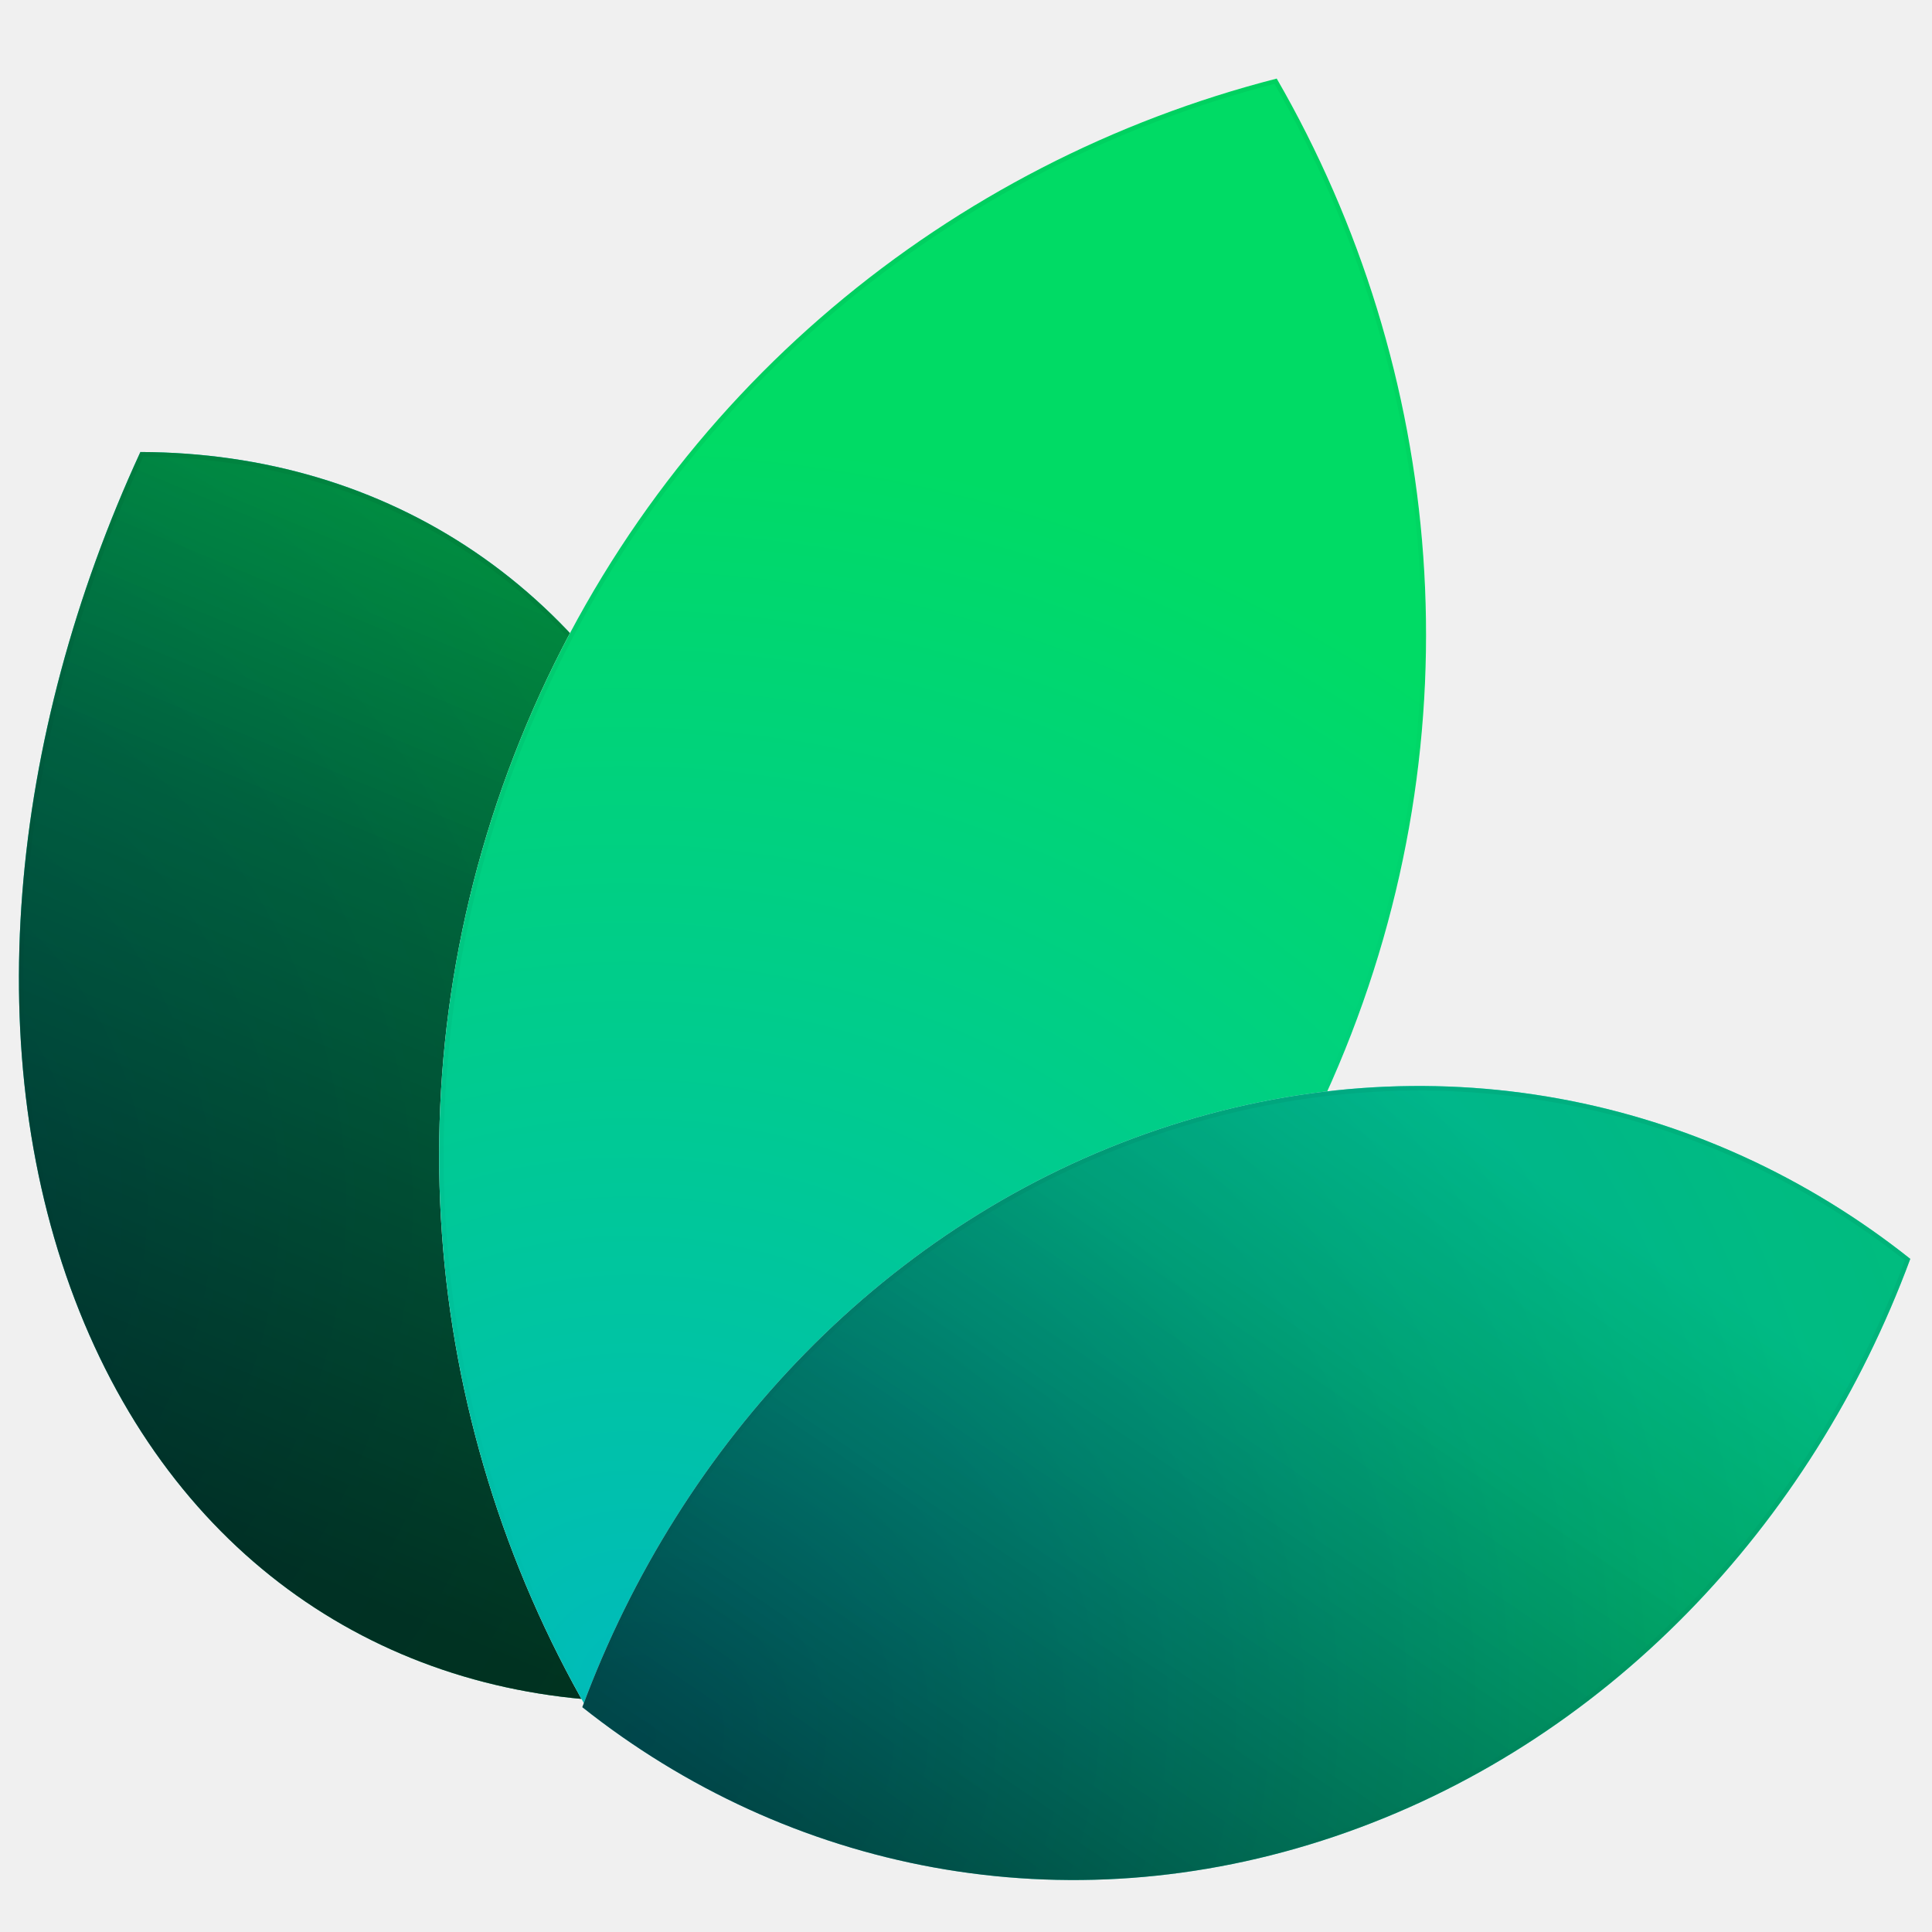
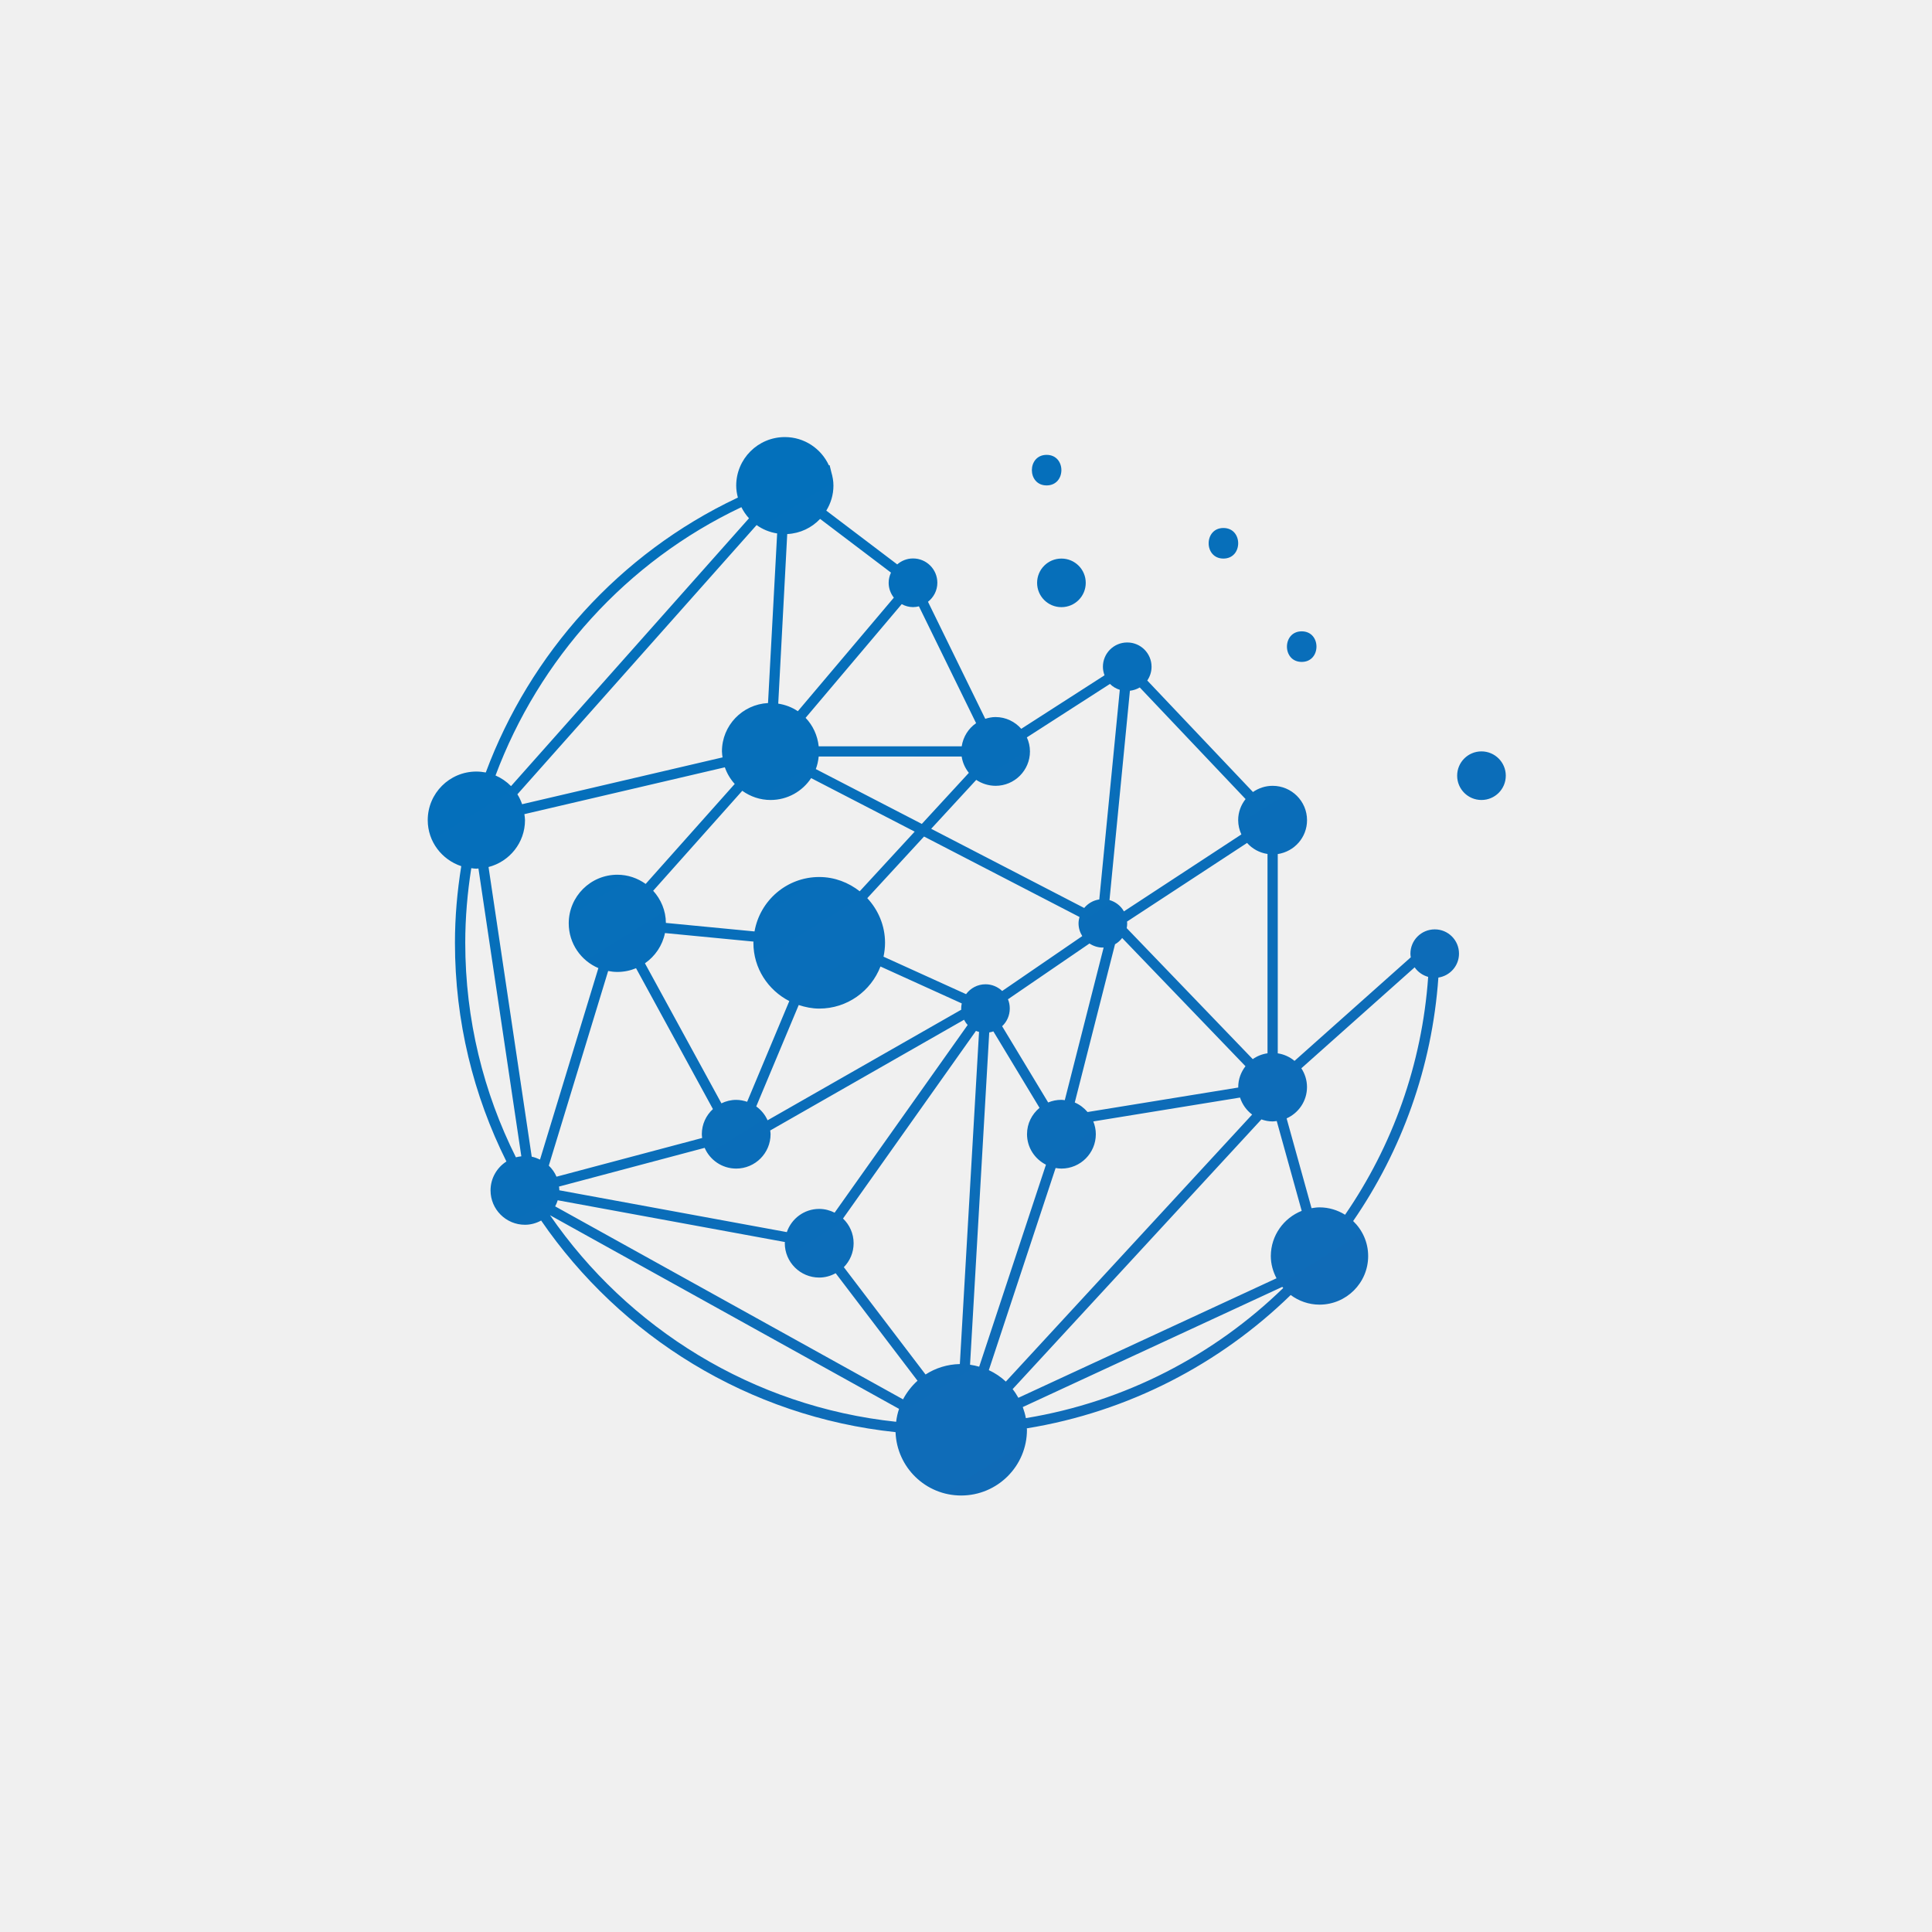
- <svg xmlns="http://www.w3.org/2000/svg" width="24" height="24" viewBox="0 0 24 24" fill="none">
-   <path d="M7.953 21.139C4.896 21.13 2.255 19.458 0.987 16.29C-0.28 13.121 0.109 9.163 1.744 5.615C4.801 5.624 7.442 7.296 8.71 10.465C9.977 13.633 9.588 17.591 7.953 21.139Z" fill="white" />
-   <path d="M7.953 21.139C4.896 21.13 2.255 19.458 0.987 16.29C-0.28 13.121 0.109 9.163 1.744 5.615C4.801 5.624 7.442 7.296 8.71 10.465C9.977 13.633 9.588 17.591 7.953 21.139Z" fill="url(#paint0_radial_101_2703)" />
-   <path d="M7.953 21.139C4.896 21.13 2.255 19.458 0.987 16.29C-0.28 13.121 0.109 9.163 1.744 5.615C4.801 5.624 7.442 7.296 8.71 10.465C9.977 13.633 9.588 17.591 7.953 21.139Z" fill="black" fill-opacity="0.5" style="mix-blend-mode:hard-light" />
-   <path d="M7.953 21.139C4.896 21.13 2.255 19.458 0.987 16.29C-0.28 13.121 0.109 9.163 1.744 5.615C4.801 5.624 7.442 7.296 8.71 10.465C9.977 13.633 9.588 17.591 7.953 21.139Z" fill="url(#paint1_linear_101_2703)" fill-opacity="0.5" style="mix-blend-mode:hard-light" />
-   <path d="M8.684 10.476C9.945 13.63 9.561 17.572 7.935 21.111C4.897 21.096 2.274 19.431 1.013 16.279C-0.248 13.124 0.136 9.182 1.762 5.643C4.8 5.659 7.423 7.324 8.684 10.476Z" stroke="url(#paint2_linear_101_2703)" stroke-opacity="0.05" stroke-width="0.056" />
-   <path d="M7.31 21.257C11.354 20.221 14.884 17.375 16.628 13.236C18.373 9.097 17.945 4.587 15.86 0.976C11.816 2.012 8.287 4.858 6.542 8.998C4.797 13.137 5.225 17.646 7.31 21.257Z" fill="white" />
-   <path d="M7.31 21.257C11.354 20.221 14.884 17.375 16.628 13.236C18.373 9.097 17.945 4.587 15.86 0.976C11.816 2.012 8.287 4.858 6.542 8.998C4.797 13.137 5.225 17.646 7.31 21.257Z" fill="url(#paint3_radial_101_2703)" />
-   <path d="M16.603 13.225C14.864 17.349 11.351 20.187 7.324 21.225C5.253 17.624 4.829 13.132 6.568 9.009C8.306 4.885 11.819 2.047 15.846 1.009C17.918 4.61 18.341 9.101 16.603 13.225Z" stroke="url(#paint4_linear_101_2703)" stroke-opacity="0.05" stroke-width="0.056" />
-   <path d="M7.234 21.207C9.789 23.237 13.21 23.951 16.577 22.814C19.944 21.677 22.506 18.945 23.73 15.638C21.175 13.608 17.754 12.894 14.387 14.031C11.02 15.168 8.458 17.901 7.234 21.207Z" fill="white" />
-   <path d="M7.234 21.207C9.789 23.237 13.21 23.951 16.577 22.814C19.944 21.677 22.506 18.945 23.73 15.638C21.175 13.608 17.754 12.894 14.387 14.031C11.02 15.168 8.458 17.901 7.234 21.207Z" fill="url(#paint5_radial_101_2703)" />
-   <path d="M7.234 21.207C9.789 23.237 13.21 23.951 16.577 22.814C19.944 21.677 22.506 18.945 23.73 15.638C21.175 13.608 17.754 12.894 14.387 14.031C11.02 15.168 8.458 17.901 7.234 21.207Z" fill="black" fill-opacity="0.2" style="mix-blend-mode:hard-light" />
-   <path d="M7.234 21.207C9.789 23.237 13.21 23.951 16.577 22.814C19.944 21.677 22.506 18.945 23.73 15.638C21.175 13.608 17.754 12.894 14.387 14.031C11.02 15.168 8.458 17.901 7.234 21.207Z" fill="url(#paint6_linear_101_2703)" fill-opacity="0.5" style="mix-blend-mode:hard-light" />
-   <path d="M16.568 22.787C13.218 23.918 9.814 23.212 7.267 21.198C8.492 17.907 11.044 15.189 14.396 14.058C17.747 12.927 21.15 13.633 23.697 15.648C22.472 18.938 19.92 21.656 16.568 22.787Z" stroke="url(#paint7_linear_101_2703)" stroke-opacity="0.05" stroke-width="0.056" />
+ <svg xmlns="http://www.w3.org/2000/svg" width="5000" zoomAndPan="magnify" viewBox="0 0 375 375" height="5000" preserveAspectRatio="xMidYMid meet" version="1.0">
  <defs>
-     <radialGradient id="paint0_radial_101_2703" cx="0" cy="0" r="1" gradientUnits="userSpaceOnUse" gradientTransform="translate(-3.00503 15.023) rotate(-10.029) scale(17.9572 17.784)">
-       <stop stop-color="#00B0BB" />
-       <stop offset="1" stop-color="#00DB65" />
-     </radialGradient>
-     <linearGradient id="paint1_linear_101_2703" x1="7.39" y1="4.813" x2="1.63" y2="18.689" gradientUnits="userSpaceOnUse">
-       <stop stop-color="#18E299" />
-       <stop offset="1" />
-     </linearGradient>
-     <linearGradient id="paint2_linear_101_2703" x1="7.948" y1="8.016" x2="1.761" y2="18.746" gradientUnits="userSpaceOnUse">
-       <stop />
-       <stop offset="1" stop-opacity="0" />
-     </linearGradient>
-     <radialGradient id="paint3_radial_101_2703" cx="0" cy="0" r="1" gradientUnits="userSpaceOnUse" gradientTransform="translate(8.11404 20.8822) rotate(-75.7542) scale(21.6246 23.7772)">
-       <stop stop-color="#00BBBB" />
-       <stop offset="0.713" stop-color="#00DB65" />
-     </radialGradient>
-     <linearGradient id="paint4_linear_101_2703" x1="7.602" y1="5.871" x2="15.556" y2="16.372" gradientUnits="userSpaceOnUse">
-       <stop />
-       <stop offset="1" stop-opacity="0" />
-     </linearGradient>
-     <radialGradient id="paint5_radial_101_2703" cx="0" cy="0" r="1" gradientUnits="userSpaceOnUse" gradientTransform="translate(7.84537 21.5181) rotate(-20.3525) scale(18.5603 17.32)">
-       <stop stop-color="#00B0BB" />
-       <stop offset="1" stop-color="#00DB65" />
-     </radialGradient>
-     <linearGradient id="paint6_linear_101_2703" x1="16.808" y1="13.007" x2="10.041" y2="22.994" gradientUnits="userSpaceOnUse">
-       <stop stop-color="#00B1BC" />
-       <stop offset="1" />
-     </linearGradient>
-     <linearGradient id="paint7_linear_101_2703" x1="16.808" y1="13.007" x2="14.169" y2="23.841" gradientUnits="userSpaceOnUse">
-       <stop />
-       <stop offset="1" stop-opacity="0" />
+     <g />
+     <clipPath id="cc9c704c91">
+       <path d="M 83.023 84.809 L 292.273 84.809 L 292.273 290.309 L 83.023 290.309 Z M 83.023 84.809 " clip-rule="nonzero" />
+     </clipPath>
+     <clipPath id="e0b436185d">
+       <path d="M 206.02 108.418 C 208.633 108.418 210.742 110.523 210.742 113.133 C 210.742 115.742 208.633 117.848 206.02 117.848 C 203.41 117.848 201.301 115.742 201.301 113.133 C 201.301 110.523 203.41 108.418 206.02 108.418 Z M 283.191 185.098 C 283.191 187.457 281.457 189.395 279.188 189.746 C 277.961 207.195 272.035 223.367 262.645 237.004 C 264.434 238.723 265.559 241.121 265.559 243.801 C 265.559 249.008 261.328 253.23 256.117 253.23 C 254.016 253.23 252.09 252.52 250.523 251.363 C 236.785 264.742 219.059 274.031 199.301 277.242 C 199.301 277.332 199.332 277.426 199.332 277.516 C 199.332 284.566 193.609 290.277 186.559 290.277 C 179.656 290.277 174.074 284.801 173.824 277.977 C 145.301 274.977 120.484 259.402 105.035 236.906 C 104.094 237.418 103.039 237.727 101.895 237.727 C 98.207 237.727 95.215 234.738 95.215 231.055 C 95.215 228.699 96.449 226.629 98.297 225.445 C 91.91 212.652 88.305 198.242 88.305 183 C 88.305 177.973 88.746 173.008 89.531 168.121 C 85.766 166.875 83.023 163.363 83.023 159.191 C 83.023 153.98 87.25 149.758 92.461 149.758 C 93.086 149.758 93.699 149.828 94.289 149.938 C 102.867 126.91 120.172 107.484 143.059 96.656 C 143.109 96.637 143.16 96.617 143.223 96.586 C 143.031 95.844 142.898 95.07 142.898 94.27 C 142.898 89.059 147.129 84.836 152.34 84.836 C 156.137 84.836 159.402 87.094 160.887 90.324 C 160.938 90.312 160.988 90.293 161.027 90.285 L 161.367 91.68 C 161.609 92.5 161.77 93.355 161.77 94.258 C 161.77 96.043 161.25 97.699 160.383 99.113 L 174.152 109.551 C 174.977 108.836 176.043 108.395 177.219 108.395 C 179.828 108.395 181.938 110.504 181.938 113.113 C 181.938 114.617 181.223 115.941 180.121 116.805 L 191.238 139.523 C 191.871 139.32 192.531 139.18 193.234 139.18 C 195.234 139.18 197.004 140.074 198.227 141.461 L 214.387 131.074 C 214.195 130.551 214.074 130 214.074 129.418 C 214.074 126.809 216.184 124.703 218.797 124.703 C 221.406 124.703 223.516 126.809 223.516 129.418 C 223.516 130.41 223.203 131.324 222.684 132.086 L 243.199 153.73 C 244.285 152.98 245.59 152.527 247.016 152.527 C 250.703 152.527 253.695 155.516 253.695 159.199 C 253.695 162.543 251.227 165.289 248.012 165.773 L 248.012 204.453 C 249.246 204.637 250.352 205.156 251.266 205.918 L 273.832 185.812 C 273.801 185.578 273.762 185.348 273.762 185.109 C 273.762 182.5 275.871 180.391 278.484 180.391 C 281.082 180.383 283.191 182.488 283.191 185.098 Z M 242.055 163.613 L 218.754 178.879 C 218.766 178.988 218.785 179.098 218.785 179.219 C 218.785 179.539 218.754 179.852 218.695 180.152 L 243.16 205.578 C 243.996 204.984 244.969 204.594 246.023 204.445 L 246.023 165.754 C 244.445 165.52 243.07 164.75 242.055 163.613 Z M 240.34 211.008 C 240.34 209.473 240.871 208.086 241.746 206.953 L 217.812 182.066 C 217.43 182.559 216.969 182.973 216.426 183.281 L 208.613 213.996 C 209.586 214.41 210.418 215.051 211.094 215.844 L 240.359 211.086 C 240.348 211.059 240.34 211.035 240.34 211.008 Z M 157.441 151.031 C 155.754 153.59 152.863 155.277 149.566 155.277 C 147.508 155.277 145.633 154.605 144.074 153.492 L 126.781 172.898 C 128.285 174.551 129.23 176.73 129.25 179.137 L 146.453 180.793 C 147.5 174.805 152.711 170.227 159.008 170.227 C 161.992 170.227 164.691 171.293 166.871 172.996 L 177.539 161.418 Z M 178.926 159.922 L 188.055 150.008 C 187.332 149.105 186.84 148.031 186.656 146.836 L 158.91 146.836 C 158.816 147.691 158.648 148.512 158.348 149.277 Z M 186.566 195.766 C 186.566 195.422 186.605 195.082 186.676 194.762 L 170.898 187.598 C 169.051 192.375 164.441 195.766 159.008 195.766 C 157.613 195.766 156.285 195.484 155.031 195.074 L 146.785 214.758 C 147.742 215.441 148.504 216.363 148.984 217.449 L 186.586 195.977 C 186.578 195.895 186.566 195.836 186.566 195.766 Z M 125.184 186.977 L 140.027 214.156 C 140.902 213.734 141.863 213.484 142.898 213.484 C 143.645 213.484 144.344 213.637 145.02 213.855 L 153.203 194.309 C 149.086 192.191 146.234 187.949 146.234 183 C 146.234 182.922 146.254 182.84 146.254 182.762 L 129.07 181.105 C 128.578 183.531 127.152 185.609 125.184 186.977 Z M 136.773 222.797 L 108.5 230.312 C 108.531 230.555 108.57 230.785 108.57 231.035 L 152.723 239.152 C 153.625 236.535 156.086 234.648 159.008 234.648 C 160.094 234.648 161.098 234.93 162 235.379 L 187.824 198.945 C 187.543 198.645 187.309 198.305 187.121 197.934 L 149.496 219.426 C 149.527 219.668 149.566 219.906 149.566 220.148 C 149.566 223.832 146.574 226.82 142.891 226.82 C 140.156 226.82 137.797 225.164 136.773 222.797 Z M 191.289 191.047 C 192.543 191.047 193.68 191.551 194.52 192.352 L 210.066 181.695 C 209.617 180.973 209.344 180.133 209.344 179.219 C 209.344 178.785 209.426 178.387 209.527 177.984 L 179.355 162.371 L 168.34 174.332 C 170.457 176.609 171.785 179.641 171.785 183 C 171.785 183.926 171.672 184.828 171.492 185.691 L 187.512 192.965 C 188.363 191.812 189.73 191.047 191.289 191.047 Z M 194.512 199.188 L 203.449 213.988 C 204.242 213.656 205.105 213.477 206.012 213.477 C 206.242 213.477 206.453 213.516 206.672 213.547 L 214.215 183.914 C 214.164 183.914 214.125 183.926 214.074 183.926 C 213.113 183.926 212.219 183.633 211.465 183.133 L 195.645 193.957 C 195.879 194.512 195.996 195.113 195.996 195.746 C 195.996 197.121 195.426 198.332 194.512 199.188 Z M 215.352 174.703 C 216.555 175.043 217.551 175.836 218.152 176.898 L 240.949 161.961 C 240.559 161.105 240.328 160.172 240.328 159.18 C 240.328 157.633 240.879 156.219 241.766 155.098 L 221.227 133.434 C 220.652 133.773 220.012 133.992 219.316 134.074 Z M 189.488 151.375 L 180.742 160.867 L 210.441 176.238 C 211.164 175.363 212.188 174.754 213.371 174.582 L 217.352 133.895 C 216.625 133.664 215.965 133.281 215.441 132.75 L 199.312 143.125 C 199.695 143.957 199.914 144.883 199.914 145.855 C 199.914 149.535 196.922 152.527 193.234 152.527 C 191.852 152.516 190.562 152.094 189.488 151.375 Z M 156.367 139.332 C 157.773 140.797 158.676 142.723 158.91 144.859 L 186.668 144.859 C 186.949 143.004 187.973 141.391 189.461 140.367 L 178.363 117.688 C 178 117.777 177.617 117.84 177.227 117.84 C 176.422 117.84 175.68 117.617 175.02 117.266 Z M 151.055 136.574 C 152.449 136.793 153.746 137.285 154.859 138.047 L 173.492 116.004 C 172.879 115.211 172.488 114.215 172.488 113.133 C 172.488 112.422 172.656 111.746 172.938 111.145 L 159.18 100.719 C 157.562 102.438 155.324 103.531 152.801 103.66 Z M 100.426 154.172 C 100.809 154.773 101.102 155.418 101.34 156.098 L 140.246 147.008 C 140.199 146.625 140.129 146.246 140.129 145.844 C 140.129 140.809 144.094 136.723 149.074 136.461 L 150.844 103.539 C 149.367 103.309 148.012 102.746 146.855 101.914 Z M 96.18 150.52 C 97.312 151.012 98.336 151.715 99.191 152.586 L 145.379 100.598 C 144.789 99.957 144.297 99.227 143.902 98.441 C 121.527 109.027 104.594 128.012 96.18 150.52 Z M 101.191 224.441 L 92.863 168.57 C 92.723 168.582 92.602 168.613 92.461 168.613 C 92.121 168.613 91.801 168.551 91.477 168.512 C 90.727 173.258 90.305 178.094 90.305 182.98 C 90.305 197.941 93.859 212.082 100.137 224.633 C 100.469 224.543 100.828 224.484 101.191 224.441 Z M 116.145 187.906 C 112.762 186.473 110.391 183.121 110.391 179.219 C 110.391 174.012 114.617 169.785 119.832 169.785 C 121.879 169.785 123.766 170.457 125.324 171.57 L 142.609 152.164 C 141.766 151.234 141.113 150.141 140.691 148.934 L 101.781 158.027 C 101.832 158.406 101.902 158.789 101.902 159.191 C 101.902 163.574 98.891 167.238 94.824 168.289 L 103.207 224.512 C 103.781 224.625 104.312 224.836 104.816 225.074 Z M 106.523 226.25 C 107.156 226.852 107.668 227.582 108.02 228.395 L 136.289 220.879 C 136.262 220.641 136.223 220.398 136.223 220.148 C 136.223 218.211 137.055 216.484 138.379 215.27 L 123.457 187.93 C 122.34 188.391 121.117 188.652 119.832 188.652 C 119.219 188.652 118.625 188.582 118.043 188.469 Z M 174.504 273.461 L 106.754 235.871 C 121.867 257.816 146.094 273.02 173.941 275.969 C 174.043 275.105 174.234 274.262 174.504 273.461 Z M 178.09 268 L 162.203 247.129 C 161.25 247.652 160.172 247.973 159.008 247.973 C 155.324 247.973 152.328 244.984 152.328 241.301 C 152.328 241.23 152.352 241.16 152.352 241.078 L 108.25 232.973 C 108.121 233.383 107.961 233.785 107.758 234.156 L 175.277 271.613 C 176 270.25 176.945 269.023 178.09 268 Z M 190.031 200.289 C 189.832 200.23 189.621 200.18 189.43 200.098 L 163.629 236.516 C 164.895 237.727 165.688 239.426 165.688 241.309 C 165.688 243.117 164.965 244.754 163.789 245.957 L 179.648 266.789 C 181.574 265.543 183.855 264.812 186.305 264.762 Z M 190.062 265.273 L 203.02 226.066 C 200.848 224.965 199.344 222.738 199.344 220.137 C 199.344 218.07 200.297 216.254 201.773 215.031 L 192.812 200.191 C 192.555 200.281 192.293 200.352 192.012 200.391 L 188.285 264.891 C 188.887 264.98 189.48 265.113 190.062 265.273 Z M 243.039 216.336 C 241.945 215.512 241.121 214.367 240.691 213.035 L 212.207 217.668 C 212.52 218.441 212.699 219.273 212.699 220.148 C 212.699 223.832 209.707 226.82 206.02 226.82 C 205.641 226.82 205.27 226.77 204.895 226.711 L 191.93 265.945 C 193.156 266.508 194.262 267.258 195.234 268.164 Z M 249.074 250 C 249.016 249.93 248.957 249.852 248.895 249.781 L 198.52 273.109 C 198.77 273.801 198.98 274.516 199.121 275.258 C 218.375 272.094 235.66 263.035 249.074 250 Z M 252.66 235.027 L 247.812 217.59 C 247.539 217.621 247.277 217.668 247.008 217.668 C 246.242 217.668 245.52 217.52 244.836 217.277 L 196.551 269.629 C 196.973 270.16 197.332 270.711 197.664 271.312 L 247.77 248.113 C 247.086 246.809 246.664 245.355 246.664 243.777 C 246.688 239.797 249.168 236.414 252.66 235.027 Z M 277.207 189.613 C 276.133 189.312 275.199 188.66 274.586 187.758 L 252.59 207.355 C 253.273 208.398 253.688 209.652 253.688 210.996 C 253.688 213.707 252.059 216.035 249.73 217.078 L 254.57 234.508 C 255.07 234.426 255.586 234.348 256.117 234.348 C 257.945 234.348 259.633 234.887 261.078 235.781 C 270.238 222.465 276.012 206.66 277.207 189.613 Z M 287.551 145.844 C 284.941 145.844 282.832 147.953 282.832 150.559 C 282.832 153.168 284.941 155.277 287.551 155.277 C 290.164 155.277 292.273 153.168 292.273 150.559 C 292.273 147.961 290.152 145.844 287.551 145.844 Z M 203.148 94.219 C 206.965 94.219 206.977 88.289 203.148 88.289 C 199.332 88.289 199.332 94.219 203.148 94.219 Z M 252.66 128.477 C 256.477 128.477 256.488 122.543 252.66 122.543 C 248.844 122.543 248.836 128.477 252.66 128.477 Z M 237.465 108.418 C 241.281 108.418 241.293 102.484 237.465 102.484 C 233.648 102.484 233.641 108.418 237.465 108.418 Z M 237.465 108.418 " clip-rule="nonzero" />
+     </clipPath>
+     <linearGradient x1="1820.417" gradientTransform="matrix(0.100432, 0, 0, 0.100343, 83.0219, 84.83566)" y1="2211.288" x2="319.071" gradientUnits="userSpaceOnUse" y2="-198.766" id="e3f5f2a339">
+       <stop stop-opacity="1" stop-color="rgb(7.516%, 41.669%, 71.579%)" offset="0" />
+       <stop stop-opacity="1" stop-color="rgb(7.397%, 41.71%, 71.613%)" offset="0.031" />
+       <stop stop-opacity="1" stop-color="rgb(7.161%, 41.794%, 71.68%)" offset="0.062" />
+       <stop stop-opacity="1" stop-color="rgb(6.924%, 41.876%, 71.745%)" offset="0.094" />
+       <stop stop-opacity="1" stop-color="rgb(6.688%, 41.959%, 71.812%)" offset="0.125" />
+       <stop stop-opacity="1" stop-color="rgb(6.45%, 42.043%, 71.88%)" offset="0.156" />
+       <stop stop-opacity="1" stop-color="rgb(6.213%, 42.125%, 71.947%)" offset="0.188" />
+       <stop stop-opacity="1" stop-color="rgb(5.977%, 42.207%, 72.012%)" offset="0.219" />
+       <stop stop-opacity="1" stop-color="rgb(5.74%, 42.29%, 72.079%)" offset="0.25" />
+       <stop stop-opacity="1" stop-color="rgb(5.504%, 42.374%, 72.147%)" offset="0.281" />
+       <stop stop-opacity="1" stop-color="rgb(5.267%, 42.456%, 72.214%)" offset="0.312" />
+       <stop stop-opacity="1" stop-color="rgb(5.031%, 42.538%, 72.279%)" offset="0.344" />
+       <stop stop-opacity="1" stop-color="rgb(4.794%, 42.621%, 72.346%)" offset="0.375" />
+       <stop stop-opacity="1" stop-color="rgb(4.556%, 42.705%, 72.414%)" offset="0.388" />
+       <stop stop-opacity="1" stop-color="rgb(4.439%, 42.746%, 72.447%)" offset="0.406" />
+       <stop stop-opacity="1" stop-color="rgb(4.32%, 42.787%, 72.481%)" offset="0.438" />
+       <stop stop-opacity="1" stop-color="rgb(4.083%, 42.87%, 72.546%)" offset="0.469" />
+       <stop stop-opacity="1" stop-color="rgb(3.847%, 42.953%, 72.614%)" offset="0.5" />
+       <stop stop-opacity="1" stop-color="rgb(3.61%, 43.036%, 72.681%)" offset="0.531" />
+       <stop stop-opacity="1" stop-color="rgb(3.374%, 43.118%, 72.748%)" offset="0.562" />
+       <stop stop-opacity="1" stop-color="rgb(3.137%, 43.201%, 72.813%)" offset="0.594" />
+       <stop stop-opacity="1" stop-color="rgb(2.901%, 43.285%, 72.881%)" offset="0.612" />
+       <stop stop-opacity="1" stop-color="rgb(2.783%, 43.326%, 72.914%)" offset="0.625" />
+       <stop stop-opacity="1" stop-color="rgb(2.664%, 43.367%, 72.948%)" offset="0.656" />
+       <stop stop-opacity="1" stop-color="rgb(2.426%, 43.449%, 73.015%)" offset="0.688" />
+       <stop stop-opacity="1" stop-color="rgb(2.19%, 43.532%, 73.08%)" offset="0.719" />
+       <stop stop-opacity="1" stop-color="rgb(1.953%, 43.616%, 73.148%)" offset="0.75" />
+       <stop stop-opacity="1" stop-color="rgb(1.717%, 43.698%, 73.215%)" offset="0.781" />
+       <stop stop-opacity="1" stop-color="rgb(1.48%, 43.781%, 73.282%)" offset="0.812" />
+       <stop stop-opacity="1" stop-color="rgb(1.244%, 43.863%, 73.347%)" offset="0.844" />
+       <stop stop-opacity="1" stop-color="rgb(1.007%, 43.947%, 73.415%)" offset="0.875" />
+       <stop stop-opacity="1" stop-color="rgb(0.771%, 44.029%, 73.482%)" offset="0.906" />
+       <stop stop-opacity="1" stop-color="rgb(0.533%, 44.112%, 73.549%)" offset="0.938" />
+       <stop stop-opacity="1" stop-color="rgb(0.296%, 44.196%, 73.615%)" offset="0.969" />
+       <stop stop-opacity="1" stop-color="rgb(0.089%, 44.267%, 73.674%)" offset="1" />
    </linearGradient>
  </defs>
+   <g clip-path="url(#cc9c704c91)">
+     <g clip-path="url(#e0b436185d)">
+       <path fill="url(#e3f5f2a339)" d="M 83.023 84.836 L 83.023 290.277 L 292.273 290.277 L 292.273 84.836 Z M 83.023 84.836 " fill-rule="nonzero" />
+     </g>
+   </g>
</svg>
